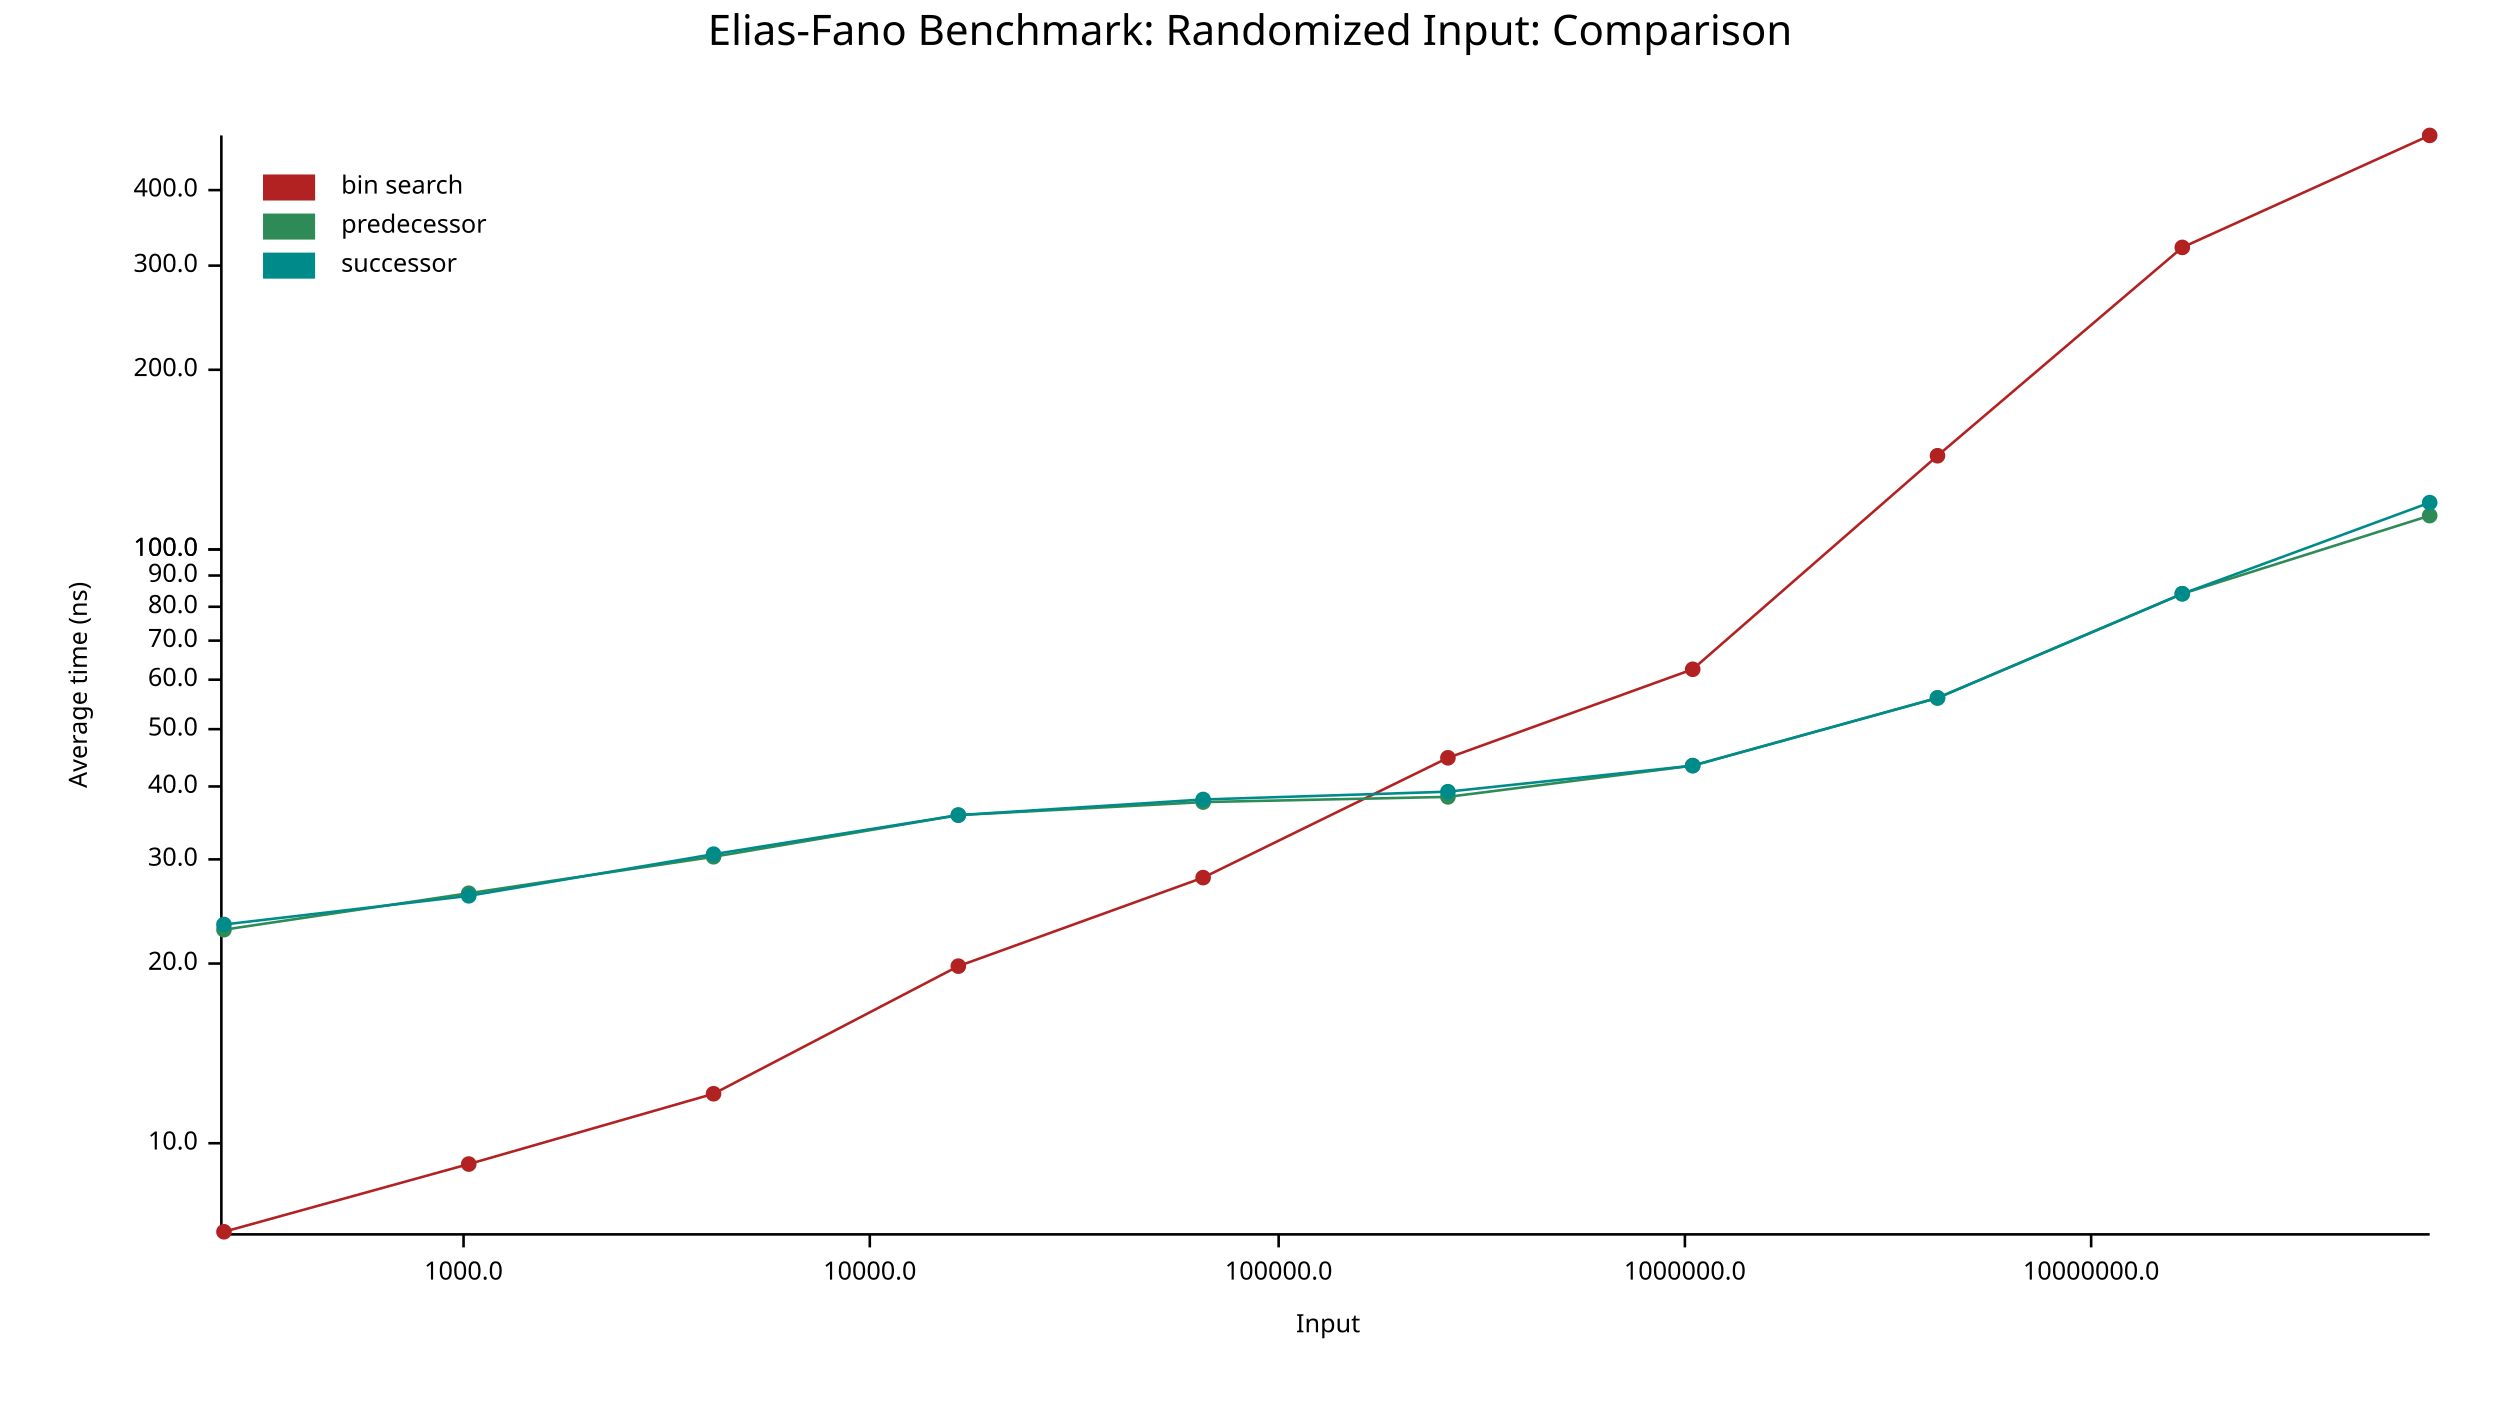
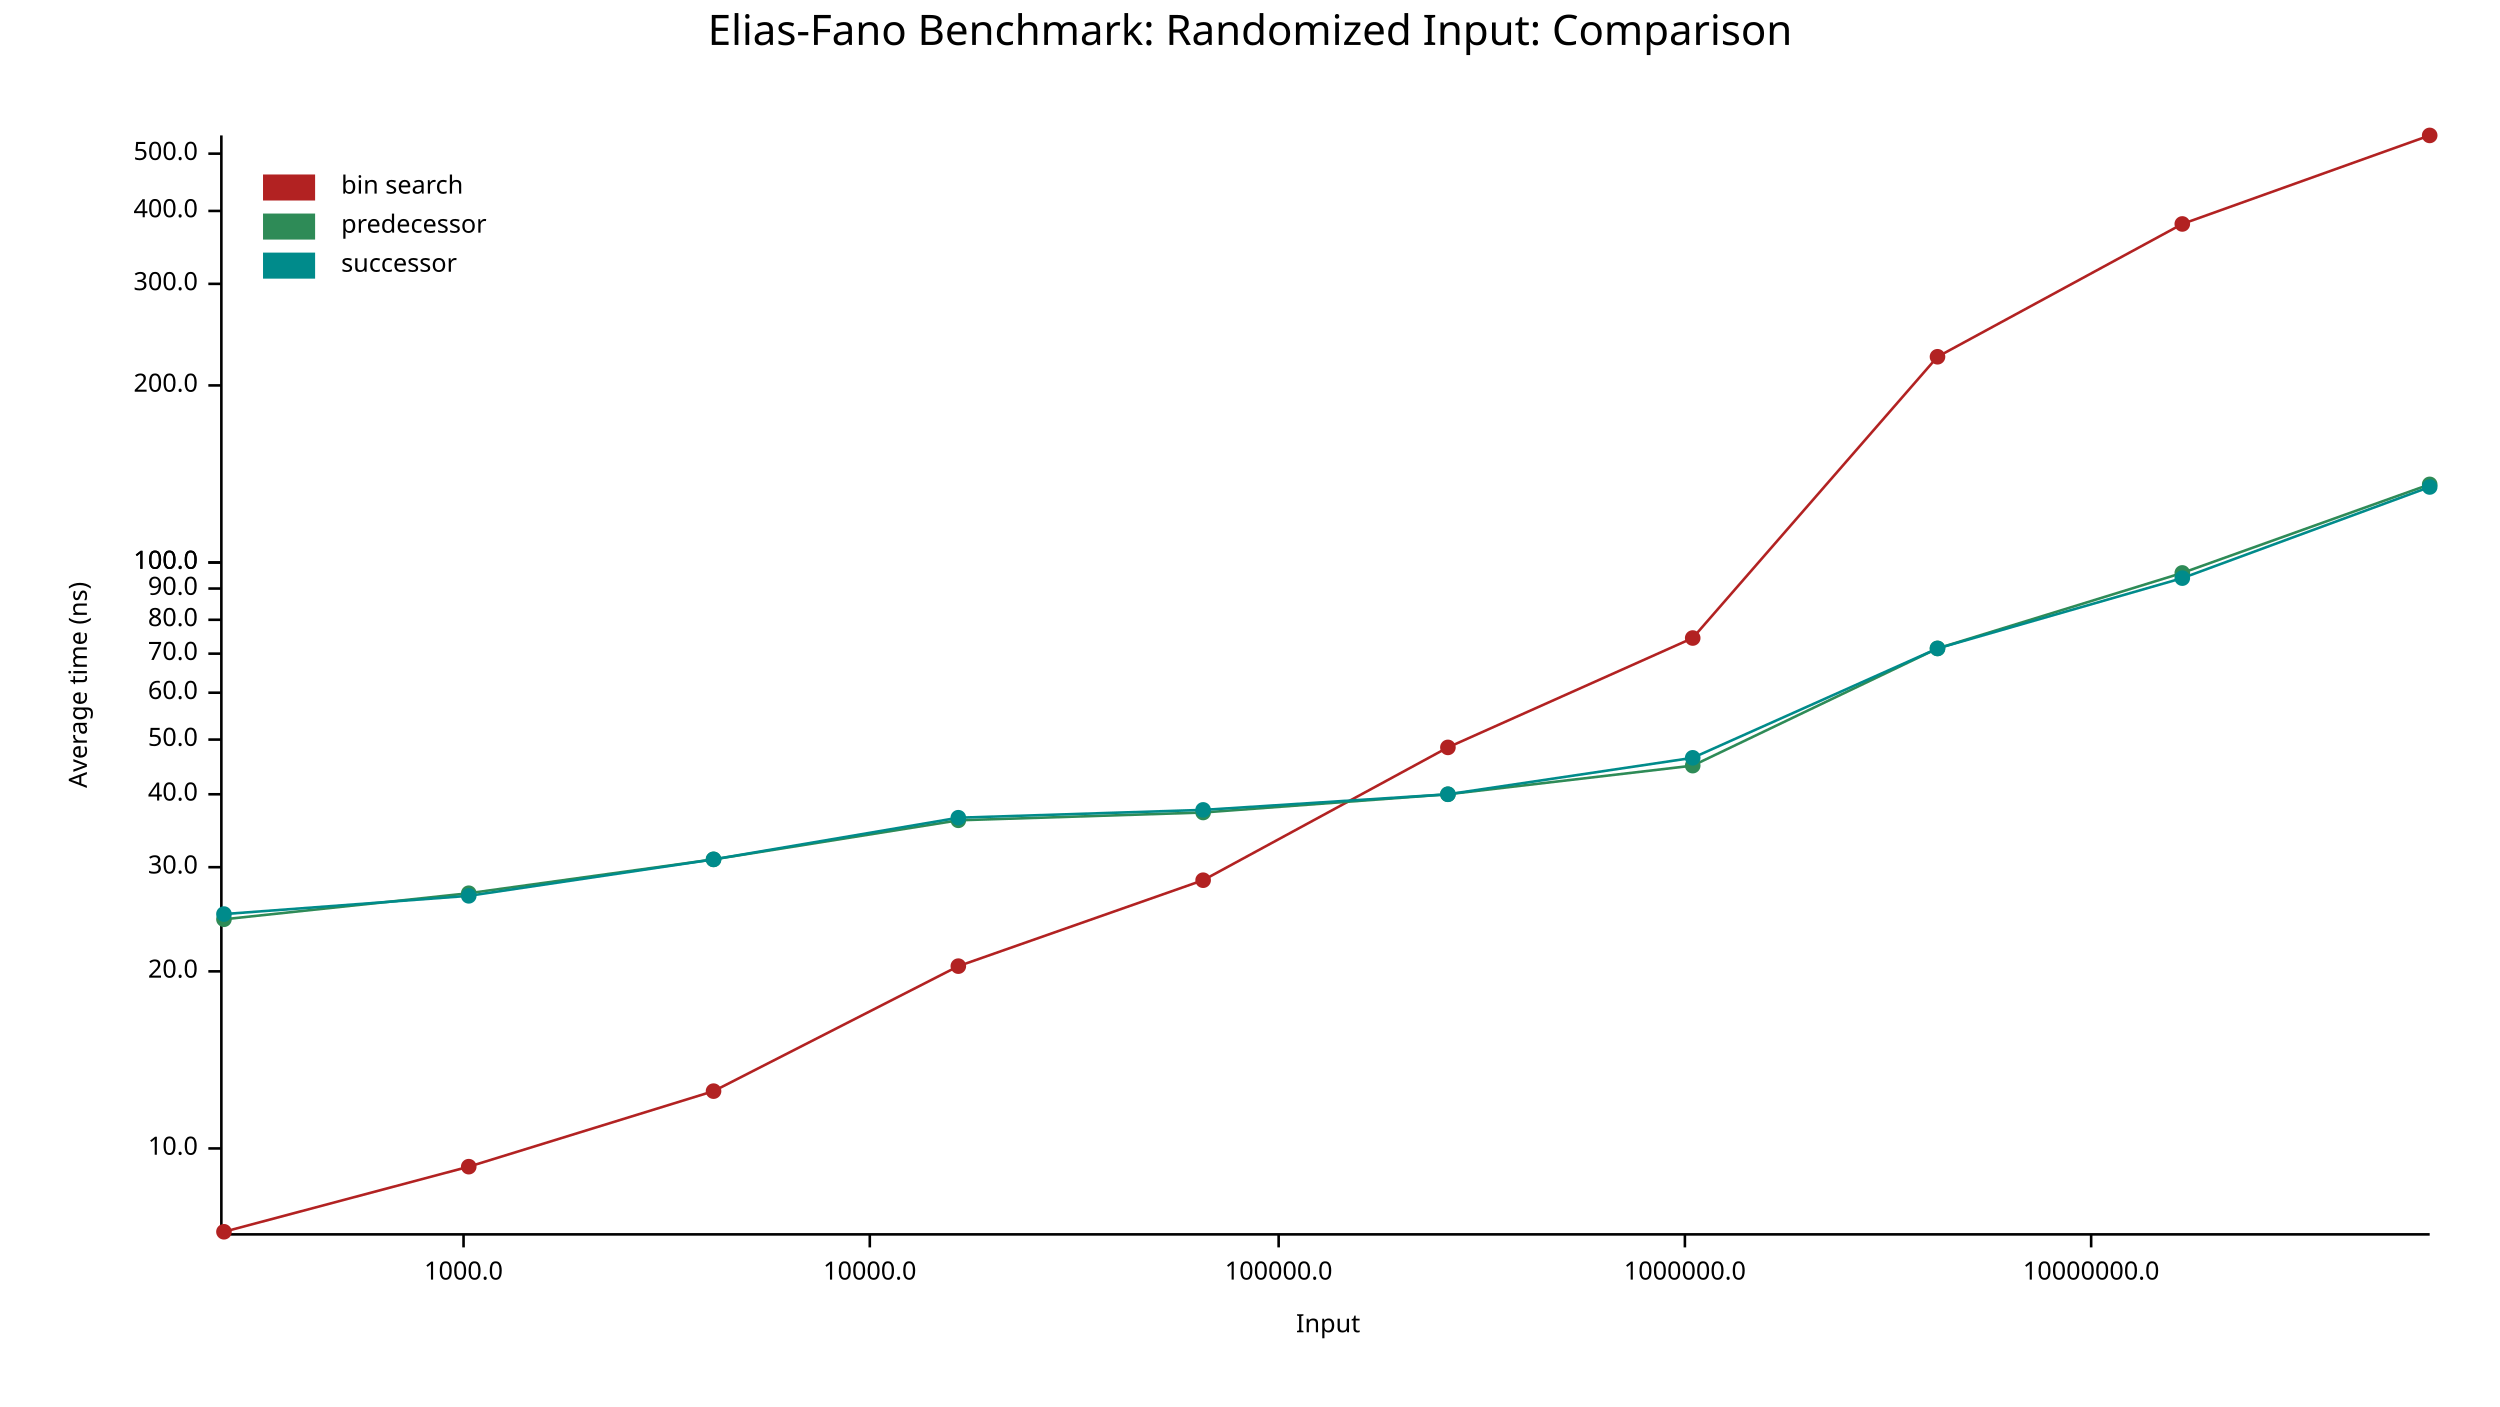
<svg xmlns="http://www.w3.org/2000/svg" width="960" height="540" viewBox="0 0 960 540" style="background-color: #FFFAF0;">
  <text x="480" y="5" dy="0.76em" text-anchor="middle" font-family="sans-serif" font-size="16.129" opacity="1" fill="#000000">
Elias-Fano Benchmark: Randomized Input: Comparison
</text>
  <text x="26" y="263" dy="0.76em" text-anchor="middle" font-family="sans-serif" font-size="9.677" opacity="1" fill="#000000" transform="rotate(270, 26, 263)">
Average time (ns)
</text>
  <text x="510" y="514" dy="-0.5ex" text-anchor="middle" font-family="sans-serif" font-size="9.677" opacity="1" fill="#000000">
Input
</text>
  <polyline fill="none" opacity="1" stroke="#000000" stroke-width="1" points="85,52 85,473 " />
-   <text x="76" y="439" dy="0.5ex" text-anchor="end" font-family="sans-serif" font-size="9.677" opacity="1" fill="#000000">
+   <text x="76" y="441" dy="0.5ex" text-anchor="end" font-family="sans-serif" font-size="9.677" opacity="1" fill="#000000">
10.0
</text>
-   <polyline fill="none" opacity="1" stroke="#000000" stroke-width="1" points="80,439 85,439 " />
-   <text x="76" y="370" dy="0.5ex" text-anchor="end" font-family="sans-serif" font-size="9.677" opacity="1" fill="#000000">
+   <polyline fill="none" opacity="1" stroke="#000000" stroke-width="1" points="80,441 85,441 " />
+   <text x="76" y="373" dy="0.5ex" text-anchor="end" font-family="sans-serif" font-size="9.677" opacity="1" fill="#000000">
20.0
</text>
-   <polyline fill="none" opacity="1" stroke="#000000" stroke-width="1" points="80,370 85,370 " />
-   <text x="76" y="330" dy="0.5ex" text-anchor="end" font-family="sans-serif" font-size="9.677" opacity="1" fill="#000000">
+   <polyline fill="none" opacity="1" stroke="#000000" stroke-width="1" points="80,373 85,373 " />
+   <text x="76" y="333" dy="0.5ex" text-anchor="end" font-family="sans-serif" font-size="9.677" opacity="1" fill="#000000">
30.0
</text>
-   <polyline fill="none" opacity="1" stroke="#000000" stroke-width="1" points="80,330 85,330 " />
-   <text x="76" y="302" dy="0.5ex" text-anchor="end" font-family="sans-serif" font-size="9.677" opacity="1" fill="#000000">
+   <polyline fill="none" opacity="1" stroke="#000000" stroke-width="1" points="80,333 85,333 " />
+   <text x="76" y="305" dy="0.5ex" text-anchor="end" font-family="sans-serif" font-size="9.677" opacity="1" fill="#000000">
40.0
</text>
-   <polyline fill="none" opacity="1" stroke="#000000" stroke-width="1" points="80,302 85,302 " />
-   <text x="76" y="280" dy="0.5ex" text-anchor="end" font-family="sans-serif" font-size="9.677" opacity="1" fill="#000000">
+   <polyline fill="none" opacity="1" stroke="#000000" stroke-width="1" points="80,305 85,305 " />
+   <text x="76" y="284" dy="0.5ex" text-anchor="end" font-family="sans-serif" font-size="9.677" opacity="1" fill="#000000">
50.0
</text>
-   <polyline fill="none" opacity="1" stroke="#000000" stroke-width="1" points="80,280 85,280 " />
-   <text x="76" y="261" dy="0.5ex" text-anchor="end" font-family="sans-serif" font-size="9.677" opacity="1" fill="#000000">
+   <polyline fill="none" opacity="1" stroke="#000000" stroke-width="1" points="80,284 85,284 " />
+   <text x="76" y="266" dy="0.5ex" text-anchor="end" font-family="sans-serif" font-size="9.677" opacity="1" fill="#000000">
60.0
</text>
-   <polyline fill="none" opacity="1" stroke="#000000" stroke-width="1" points="80,261 85,261 " />
-   <text x="76" y="246" dy="0.5ex" text-anchor="end" font-family="sans-serif" font-size="9.677" opacity="1" fill="#000000">
+   <polyline fill="none" opacity="1" stroke="#000000" stroke-width="1" points="80,266 85,266 " />
+   <text x="76" y="251" dy="0.5ex" text-anchor="end" font-family="sans-serif" font-size="9.677" opacity="1" fill="#000000">
70.0
</text>
-   <polyline fill="none" opacity="1" stroke="#000000" stroke-width="1" points="80,246 85,246 " />
-   <text x="76" y="233" dy="0.5ex" text-anchor="end" font-family="sans-serif" font-size="9.677" opacity="1" fill="#000000">
+   <polyline fill="none" opacity="1" stroke="#000000" stroke-width="1" points="80,251 85,251 " />
+   <text x="76" y="238" dy="0.5ex" text-anchor="end" font-family="sans-serif" font-size="9.677" opacity="1" fill="#000000">
80.0
</text>
-   <polyline fill="none" opacity="1" stroke="#000000" stroke-width="1" points="80,233 85,233 " />
-   <text x="76" y="221" dy="0.5ex" text-anchor="end" font-family="sans-serif" font-size="9.677" opacity="1" fill="#000000">
+   <polyline fill="none" opacity="1" stroke="#000000" stroke-width="1" points="80,238 85,238 " />
+   <text x="76" y="226" dy="0.5ex" text-anchor="end" font-family="sans-serif" font-size="9.677" opacity="1" fill="#000000">
90.0
</text>
-   <polyline fill="none" opacity="1" stroke="#000000" stroke-width="1" points="80,221 85,221 " />
-   <text x="76" y="211" dy="0.5ex" text-anchor="end" font-family="sans-serif" font-size="9.677" opacity="1" fill="#000000">
+   <polyline fill="none" opacity="1" stroke="#000000" stroke-width="1" points="80,226 85,226 " />
+   <text x="76" y="216" dy="0.5ex" text-anchor="end" font-family="sans-serif" font-size="9.677" opacity="1" fill="#000000">
100.0
</text>
-   <polyline fill="none" opacity="1" stroke="#000000" stroke-width="1" points="80,211 85,211 " />
-   <text x="76" y="211" dy="0.5ex" text-anchor="end" font-family="sans-serif" font-size="9.677" opacity="1" fill="#000000">
+   <polyline fill="none" opacity="1" stroke="#000000" stroke-width="1" points="80,216 85,216 " />
+   <text x="76" y="216" dy="0.5ex" text-anchor="end" font-family="sans-serif" font-size="9.677" opacity="1" fill="#000000">
100.0
</text>
-   <polyline fill="none" opacity="1" stroke="#000000" stroke-width="1" points="80,211 85,211 " />
-   <text x="76" y="142" dy="0.5ex" text-anchor="end" font-family="sans-serif" font-size="9.677" opacity="1" fill="#000000">
+   <polyline fill="none" opacity="1" stroke="#000000" stroke-width="1" points="80,216 85,216 " />
+   <text x="76" y="148" dy="0.5ex" text-anchor="end" font-family="sans-serif" font-size="9.677" opacity="1" fill="#000000">
200.0
</text>
-   <polyline fill="none" opacity="1" stroke="#000000" stroke-width="1" points="80,142 85,142 " />
-   <text x="76" y="102" dy="0.5ex" text-anchor="end" font-family="sans-serif" font-size="9.677" opacity="1" fill="#000000">
+   <polyline fill="none" opacity="1" stroke="#000000" stroke-width="1" points="80,148 85,148 " />
+   <text x="76" y="109" dy="0.5ex" text-anchor="end" font-family="sans-serif" font-size="9.677" opacity="1" fill="#000000">
300.0
</text>
-   <polyline fill="none" opacity="1" stroke="#000000" stroke-width="1" points="80,102 85,102 " />
-   <text x="76" y="73" dy="0.5ex" text-anchor="end" font-family="sans-serif" font-size="9.677" opacity="1" fill="#000000">
+   <polyline fill="none" opacity="1" stroke="#000000" stroke-width="1" points="80,109 85,109 " />
+   <text x="76" y="81" dy="0.5ex" text-anchor="end" font-family="sans-serif" font-size="9.677" opacity="1" fill="#000000">
400.0
</text>
-   <polyline fill="none" opacity="1" stroke="#000000" stroke-width="1" points="80,73 85,73 " />
+   <polyline fill="none" opacity="1" stroke="#000000" stroke-width="1" points="80,81 85,81 " />
+   <text x="76" y="59" dy="0.5ex" text-anchor="end" font-family="sans-serif" font-size="9.677" opacity="1" fill="#000000">
+ 500.0
+ </text>
+   <polyline fill="none" opacity="1" stroke="#000000" stroke-width="1" points="80,59 85,59 " />
  <polyline fill="none" opacity="1" stroke="#000000" stroke-width="1" points="86,474 933,474 " />
  <text x="178" y="484" dy="0.76em" text-anchor="middle" font-family="sans-serif" font-size="9.677" opacity="1" fill="#000000">
1000.0
</text>
  <polyline fill="none" opacity="1" stroke="#000000" stroke-width="1" points="178,474 178,479 " />
  <text x="334" y="484" dy="0.76em" text-anchor="middle" font-family="sans-serif" font-size="9.677" opacity="1" fill="#000000">
10000.0
</text>
  <polyline fill="none" opacity="1" stroke="#000000" stroke-width="1" points="334,474 334,479 " />
  <text x="491" y="484" dy="0.76em" text-anchor="middle" font-family="sans-serif" font-size="9.677" opacity="1" fill="#000000">
100000.0
</text>
  <polyline fill="none" opacity="1" stroke="#000000" stroke-width="1" points="491,474 491,479 " />
  <text x="647" y="484" dy="0.76em" text-anchor="middle" font-family="sans-serif" font-size="9.677" opacity="1" fill="#000000">
1000000.0
</text>
  <polyline fill="none" opacity="1" stroke="#000000" stroke-width="1" points="647,474 647,479 " />
  <text x="803" y="484" dy="0.76em" text-anchor="middle" font-family="sans-serif" font-size="9.677" opacity="1" fill="#000000">
10000000.0
</text>
  <polyline fill="none" opacity="1" stroke="#000000" stroke-width="1" points="803,474 803,479 " />
  <circle cx="86" cy="473" r="3" opacity="1" fill="#B22222" stroke="none" stroke-width="1" />
-   <circle cx="180" cy="447" r="3" opacity="1" fill="#B22222" stroke="none" stroke-width="1" />
-   <circle cx="274" cy="420" r="3" opacity="1" fill="#B22222" stroke="none" stroke-width="1" />
+   <circle cx="180" cy="448" r="3" opacity="1" fill="#B22222" stroke="none" stroke-width="1" />
+   <circle cx="274" cy="419" r="3" opacity="1" fill="#B22222" stroke="none" stroke-width="1" />
  <circle cx="368" cy="371" r="3" opacity="1" fill="#B22222" stroke="none" stroke-width="1" />
-   <circle cx="462" cy="337" r="3" opacity="1" fill="#B22222" stroke="none" stroke-width="1" />
-   <circle cx="556" cy="291" r="3" opacity="1" fill="#B22222" stroke="none" stroke-width="1" />
-   <circle cx="650" cy="257" r="3" opacity="1" fill="#B22222" stroke="none" stroke-width="1" />
-   <circle cx="744" cy="175" r="3" opacity="1" fill="#B22222" stroke="none" stroke-width="1" />
-   <circle cx="838" cy="95" r="3" opacity="1" fill="#B22222" stroke="none" stroke-width="1" />
+   <circle cx="462" cy="338" r="3" opacity="1" fill="#B22222" stroke="none" stroke-width="1" />
+   <circle cx="556" cy="287" r="3" opacity="1" fill="#B22222" stroke="none" stroke-width="1" />
+   <circle cx="650" cy="245" r="3" opacity="1" fill="#B22222" stroke="none" stroke-width="1" />
+   <circle cx="744" cy="137" r="3" opacity="1" fill="#B22222" stroke="none" stroke-width="1" />
+   <circle cx="838" cy="86" r="3" opacity="1" fill="#B22222" stroke="none" stroke-width="1" />
  <circle cx="933" cy="52" r="3" opacity="1" fill="#B22222" stroke="none" stroke-width="1" />
-   <polyline fill="none" opacity="1" stroke="#B22222" stroke-width="1" points="86,473 180,447 274,420 368,371 462,337 556,291 650,257 744,175 838,95 933,52 " />
-   <circle cx="86" cy="357" r="3" opacity="1" fill="#2E8B57" stroke="none" stroke-width="1" />
+   <polyline fill="none" opacity="1" stroke="#B22222" stroke-width="1" points="86,473 180,448 274,419 368,371 462,338 556,287 650,245 744,137 838,86 933,52 " />
+   <circle cx="86" cy="353" r="3" opacity="1" fill="#2E8B57" stroke="none" stroke-width="1" />
  <circle cx="180" cy="343" r="3" opacity="1" fill="#2E8B57" stroke="none" stroke-width="1" />
-   <circle cx="274" cy="329" r="3" opacity="1" fill="#2E8B57" stroke="none" stroke-width="1" />
-   <circle cx="368" cy="313" r="3" opacity="1" fill="#2E8B57" stroke="none" stroke-width="1" />
-   <circle cx="462" cy="308" r="3" opacity="1" fill="#2E8B57" stroke="none" stroke-width="1" />
-   <circle cx="556" cy="306" r="3" opacity="1" fill="#2E8B57" stroke="none" stroke-width="1" />
+   <circle cx="274" cy="330" r="3" opacity="1" fill="#2E8B57" stroke="none" stroke-width="1" />
+   <circle cx="368" cy="315" r="3" opacity="1" fill="#2E8B57" stroke="none" stroke-width="1" />
+   <circle cx="462" cy="312" r="3" opacity="1" fill="#2E8B57" stroke="none" stroke-width="1" />
+   <circle cx="556" cy="305" r="3" opacity="1" fill="#2E8B57" stroke="none" stroke-width="1" />
  <circle cx="650" cy="294" r="3" opacity="1" fill="#2E8B57" stroke="none" stroke-width="1" />
-   <circle cx="744" cy="268" r="3" opacity="1" fill="#2E8B57" stroke="none" stroke-width="1" />
-   <circle cx="838" cy="228" r="3" opacity="1" fill="#2E8B57" stroke="none" stroke-width="1" />
-   <circle cx="933" cy="198" r="3" opacity="1" fill="#2E8B57" stroke="none" stroke-width="1" />
-   <polyline fill="none" opacity="1" stroke="#2E8B57" stroke-width="1" points="86,357 180,343 274,329 368,313 462,308 556,306 650,294 744,268 838,228 933,198 " />
-   <circle cx="86" cy="355" r="3" opacity="1" fill="#008B8B" stroke="none" stroke-width="1" />
+   <circle cx="744" cy="249" r="3" opacity="1" fill="#2E8B57" stroke="none" stroke-width="1" />
+   <circle cx="838" cy="220" r="3" opacity="1" fill="#2E8B57" stroke="none" stroke-width="1" />
+   <circle cx="933" cy="186" r="3" opacity="1" fill="#2E8B57" stroke="none" stroke-width="1" />
+   <polyline fill="none" opacity="1" stroke="#2E8B57" stroke-width="1" points="86,353 180,343 274,330 368,315 462,312 556,305 650,294 744,249 838,220 933,186 " />
+   <circle cx="86" cy="351" r="3" opacity="1" fill="#008B8B" stroke="none" stroke-width="1" />
  <circle cx="180" cy="344" r="3" opacity="1" fill="#008B8B" stroke="none" stroke-width="1" />
-   <circle cx="274" cy="328" r="3" opacity="1" fill="#008B8B" stroke="none" stroke-width="1" />
-   <circle cx="368" cy="313" r="3" opacity="1" fill="#008B8B" stroke="none" stroke-width="1" />
-   <circle cx="462" cy="307" r="3" opacity="1" fill="#008B8B" stroke="none" stroke-width="1" />
-   <circle cx="556" cy="304" r="3" opacity="1" fill="#008B8B" stroke="none" stroke-width="1" />
-   <circle cx="650" cy="294" r="3" opacity="1" fill="#008B8B" stroke="none" stroke-width="1" />
-   <circle cx="744" cy="268" r="3" opacity="1" fill="#008B8B" stroke="none" stroke-width="1" />
-   <circle cx="838" cy="228" r="3" opacity="1" fill="#008B8B" stroke="none" stroke-width="1" />
-   <circle cx="933" cy="193" r="3" opacity="1" fill="#008B8B" stroke="none" stroke-width="1" />
-   <polyline fill="none" opacity="1" stroke="#008B8B" stroke-width="1" points="86,355 180,344 274,328 368,313 462,307 556,304 650,294 744,268 838,228 933,193 " />
+   <circle cx="274" cy="330" r="3" opacity="1" fill="#008B8B" stroke="none" stroke-width="1" />
+   <circle cx="368" cy="314" r="3" opacity="1" fill="#008B8B" stroke="none" stroke-width="1" />
+   <circle cx="462" cy="311" r="3" opacity="1" fill="#008B8B" stroke="none" stroke-width="1" />
+   <circle cx="556" cy="305" r="3" opacity="1" fill="#008B8B" stroke="none" stroke-width="1" />
+   <circle cx="650" cy="291" r="3" opacity="1" fill="#008B8B" stroke="none" stroke-width="1" />
+   <circle cx="744" cy="249" r="3" opacity="1" fill="#008B8B" stroke="none" stroke-width="1" />
+   <circle cx="838" cy="222" r="3" opacity="1" fill="#008B8B" stroke="none" stroke-width="1" />
+   <circle cx="933" cy="187" r="3" opacity="1" fill="#008B8B" stroke="none" stroke-width="1" />
+   <polyline fill="none" opacity="1" stroke="#008B8B" stroke-width="1" points="86,351 180,344 274,330 368,314 462,311 556,305 650,291 744,249 838,222 933,187 " />
  <text x="131" y="67" dy="0.76em" text-anchor="start" font-family="sans-serif" font-size="9.677" opacity="1" fill="#000000">
bin search
</text>
  <text x="131" y="82" dy="0.76em" text-anchor="start" font-family="sans-serif" font-size="9.677" opacity="1" fill="#000000">
predecessor
</text>
  <text x="131" y="97" dy="0.76em" text-anchor="start" font-family="sans-serif" font-size="9.677" opacity="1" fill="#000000">
successor
</text>
  <rect x="101" y="67" width="20" height="10" opacity="1" fill="#B22222" stroke="none" />
  <rect x="101" y="82" width="20" height="10" opacity="1" fill="#2E8B57" stroke="none" />
  <rect x="101" y="97" width="20" height="10" opacity="1" fill="#008B8B" stroke="none" />
</svg>
